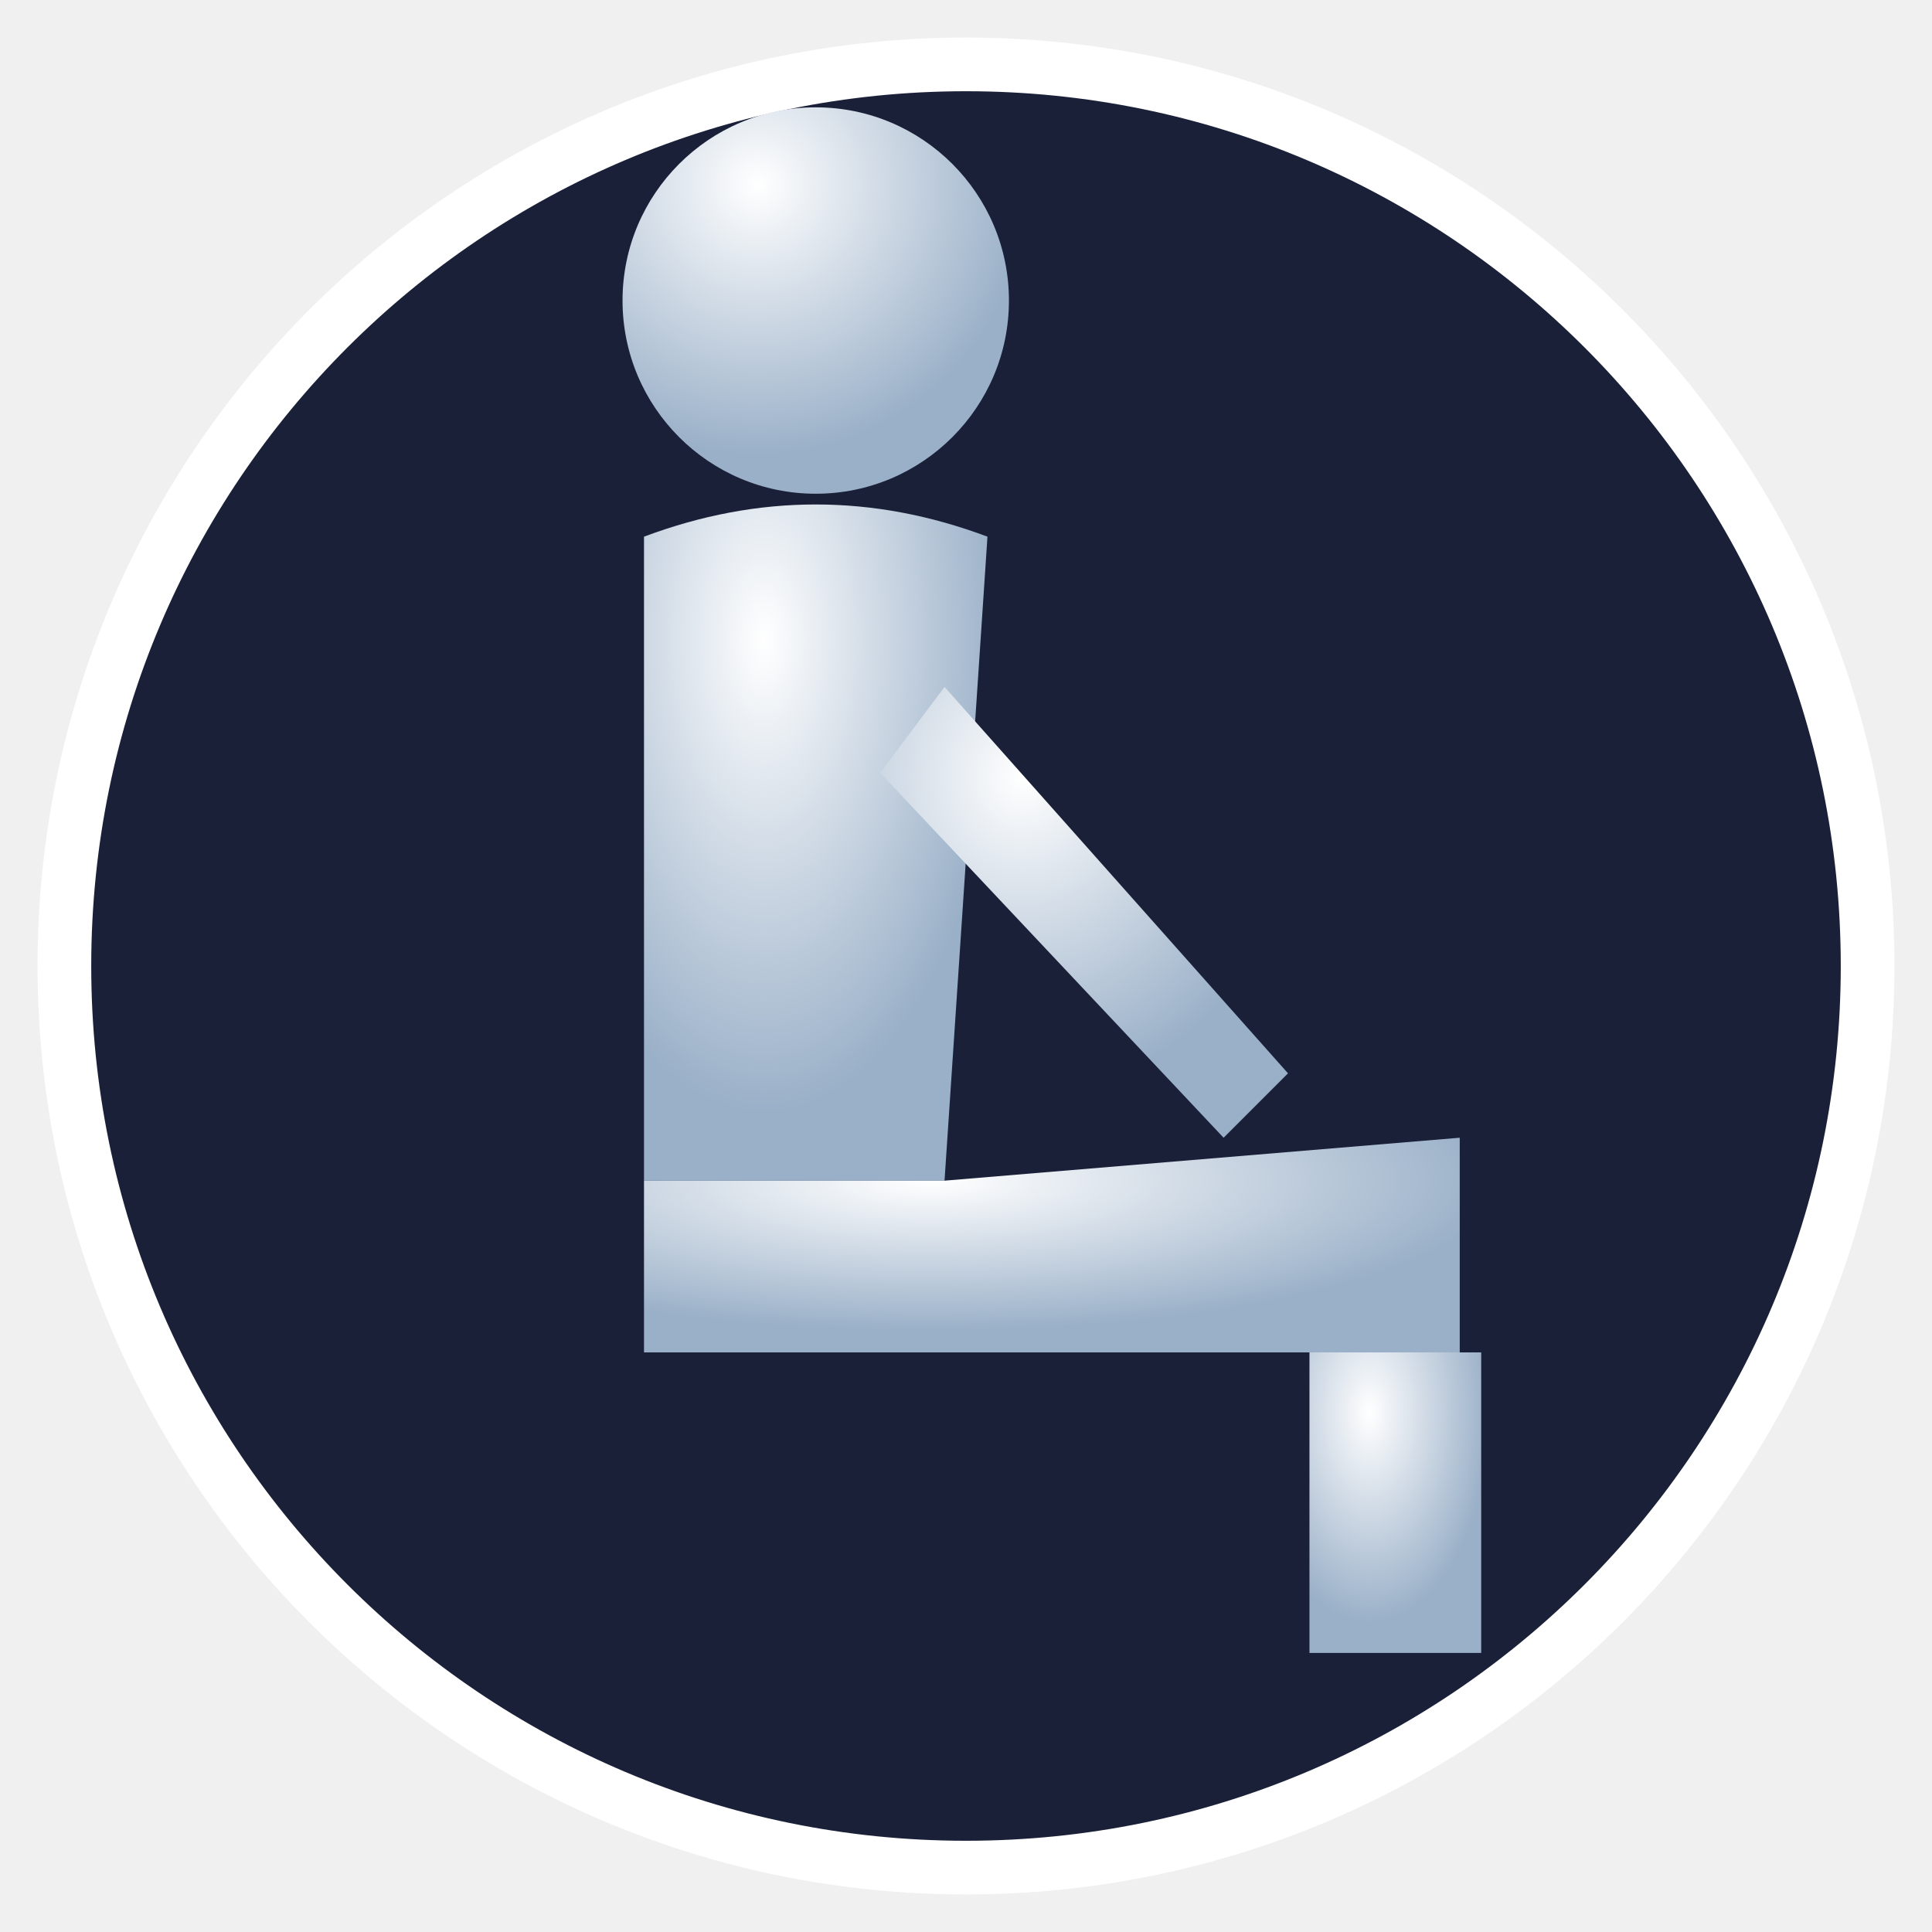
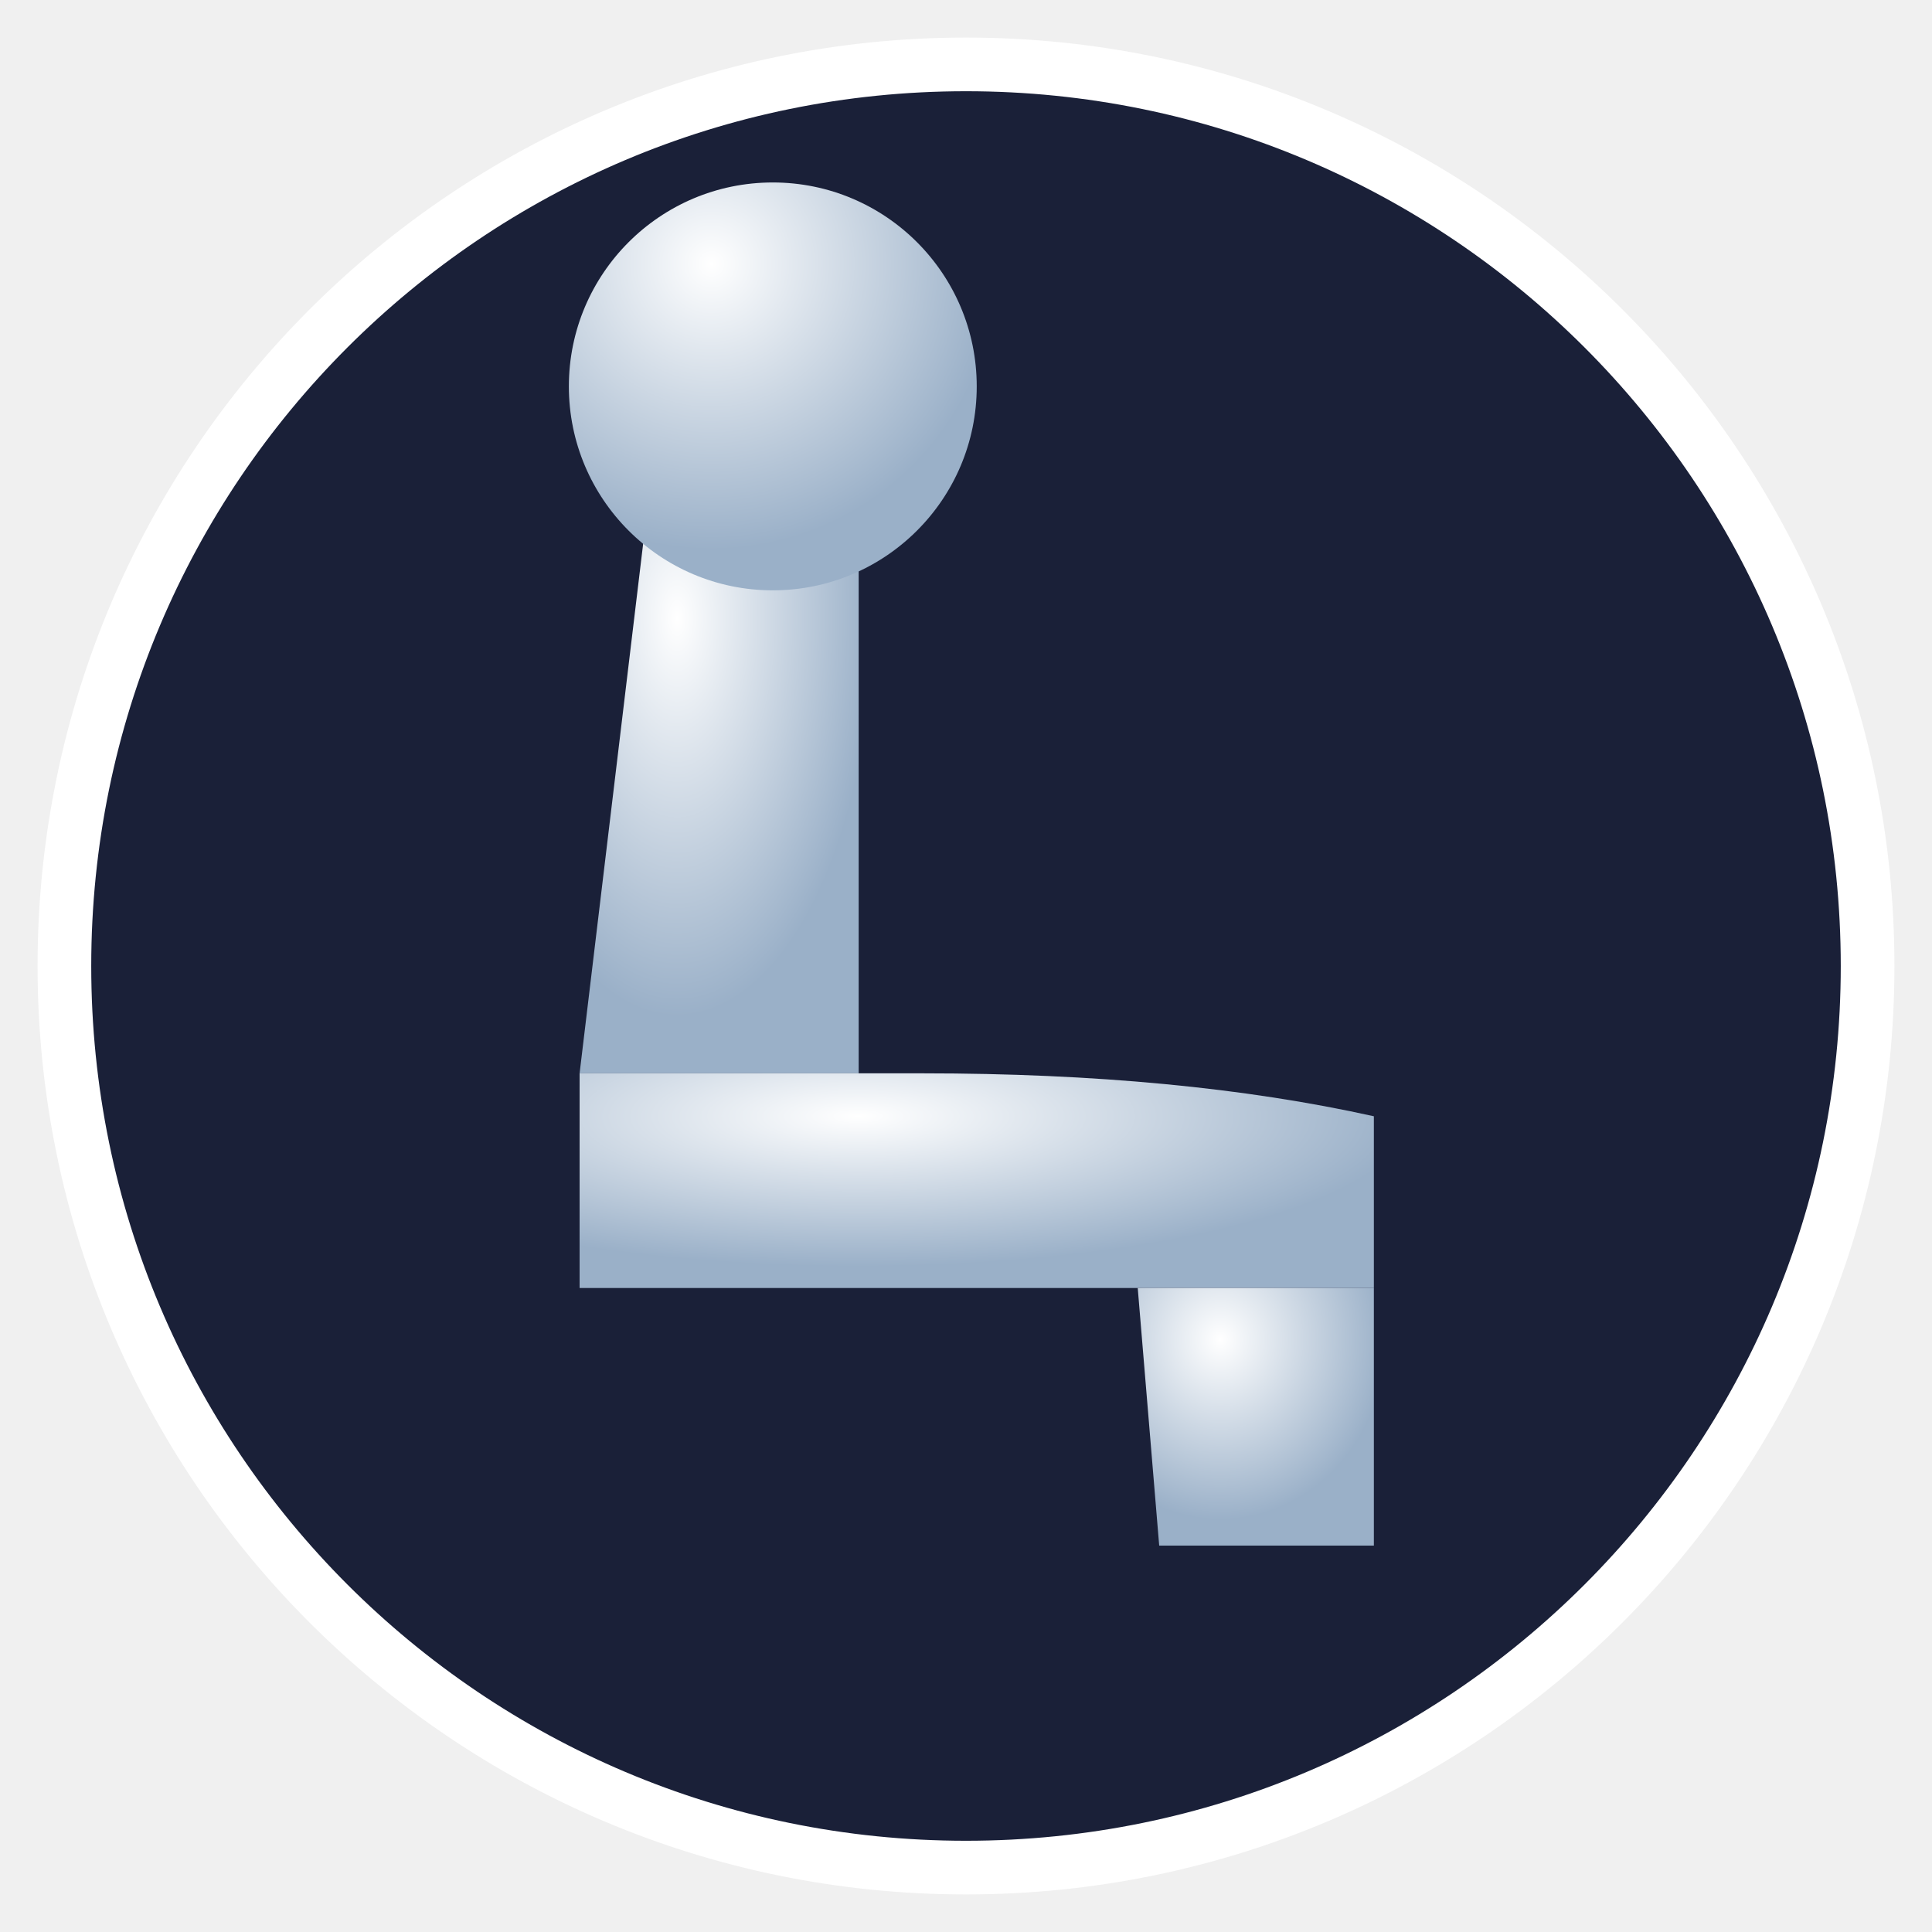
<svg xmlns="http://www.w3.org/2000/svg" viewBox="0 0 90 90" width="9" height="9">
  <defs>
    <radialGradient id="fig" cx="35%" cy="20%" r="70%">
      <stop offset="0%" stop-color="#ffffff" />
      <stop offset="100%" stop-color="#9ab0c8" />
    </radialGradient>
  </defs>
  <circle cx="45" cy="45" r="42" fill="#1a2038" stroke="white" stroke-width="2.5" />
-   <circle cx="38" cy="14" r="9" fill="url(#fig)" />
-   <path d="M 30,25 Q 38,22 46,25 L 44,55 L 30,55 Z" fill="url(#fig)" />
-   <path d="M 30,55 L 44,55 L 68,53 L 68,63 L 30,63 Z" fill="url(#fig)" />
-   <path d="M 61,63 L 69,63 L 69,77 L 61,77 Z" fill="url(#fig)" />
-   <path d="M 44,32 L 60,50 L 57,53 L 41,36 Z" fill="url(#fig)" />
+   <path d="M 30,25 Q 36,22 40,25 L 40,50 L 27,50 Z" fill="url(#fig)" />
+   <circle cx="36" cy="18" r="9.5" fill="url(#fig)" />
+   <path d="M 27,50 L 43,50 Q 55,50 64,52 L 64,60 L 27,60 Z" fill="url(#fig)" />
+   <path d="M 53,60 64,60 L 64,72 L 54,72 Z" fill="url(#fig)" />
</svg>
